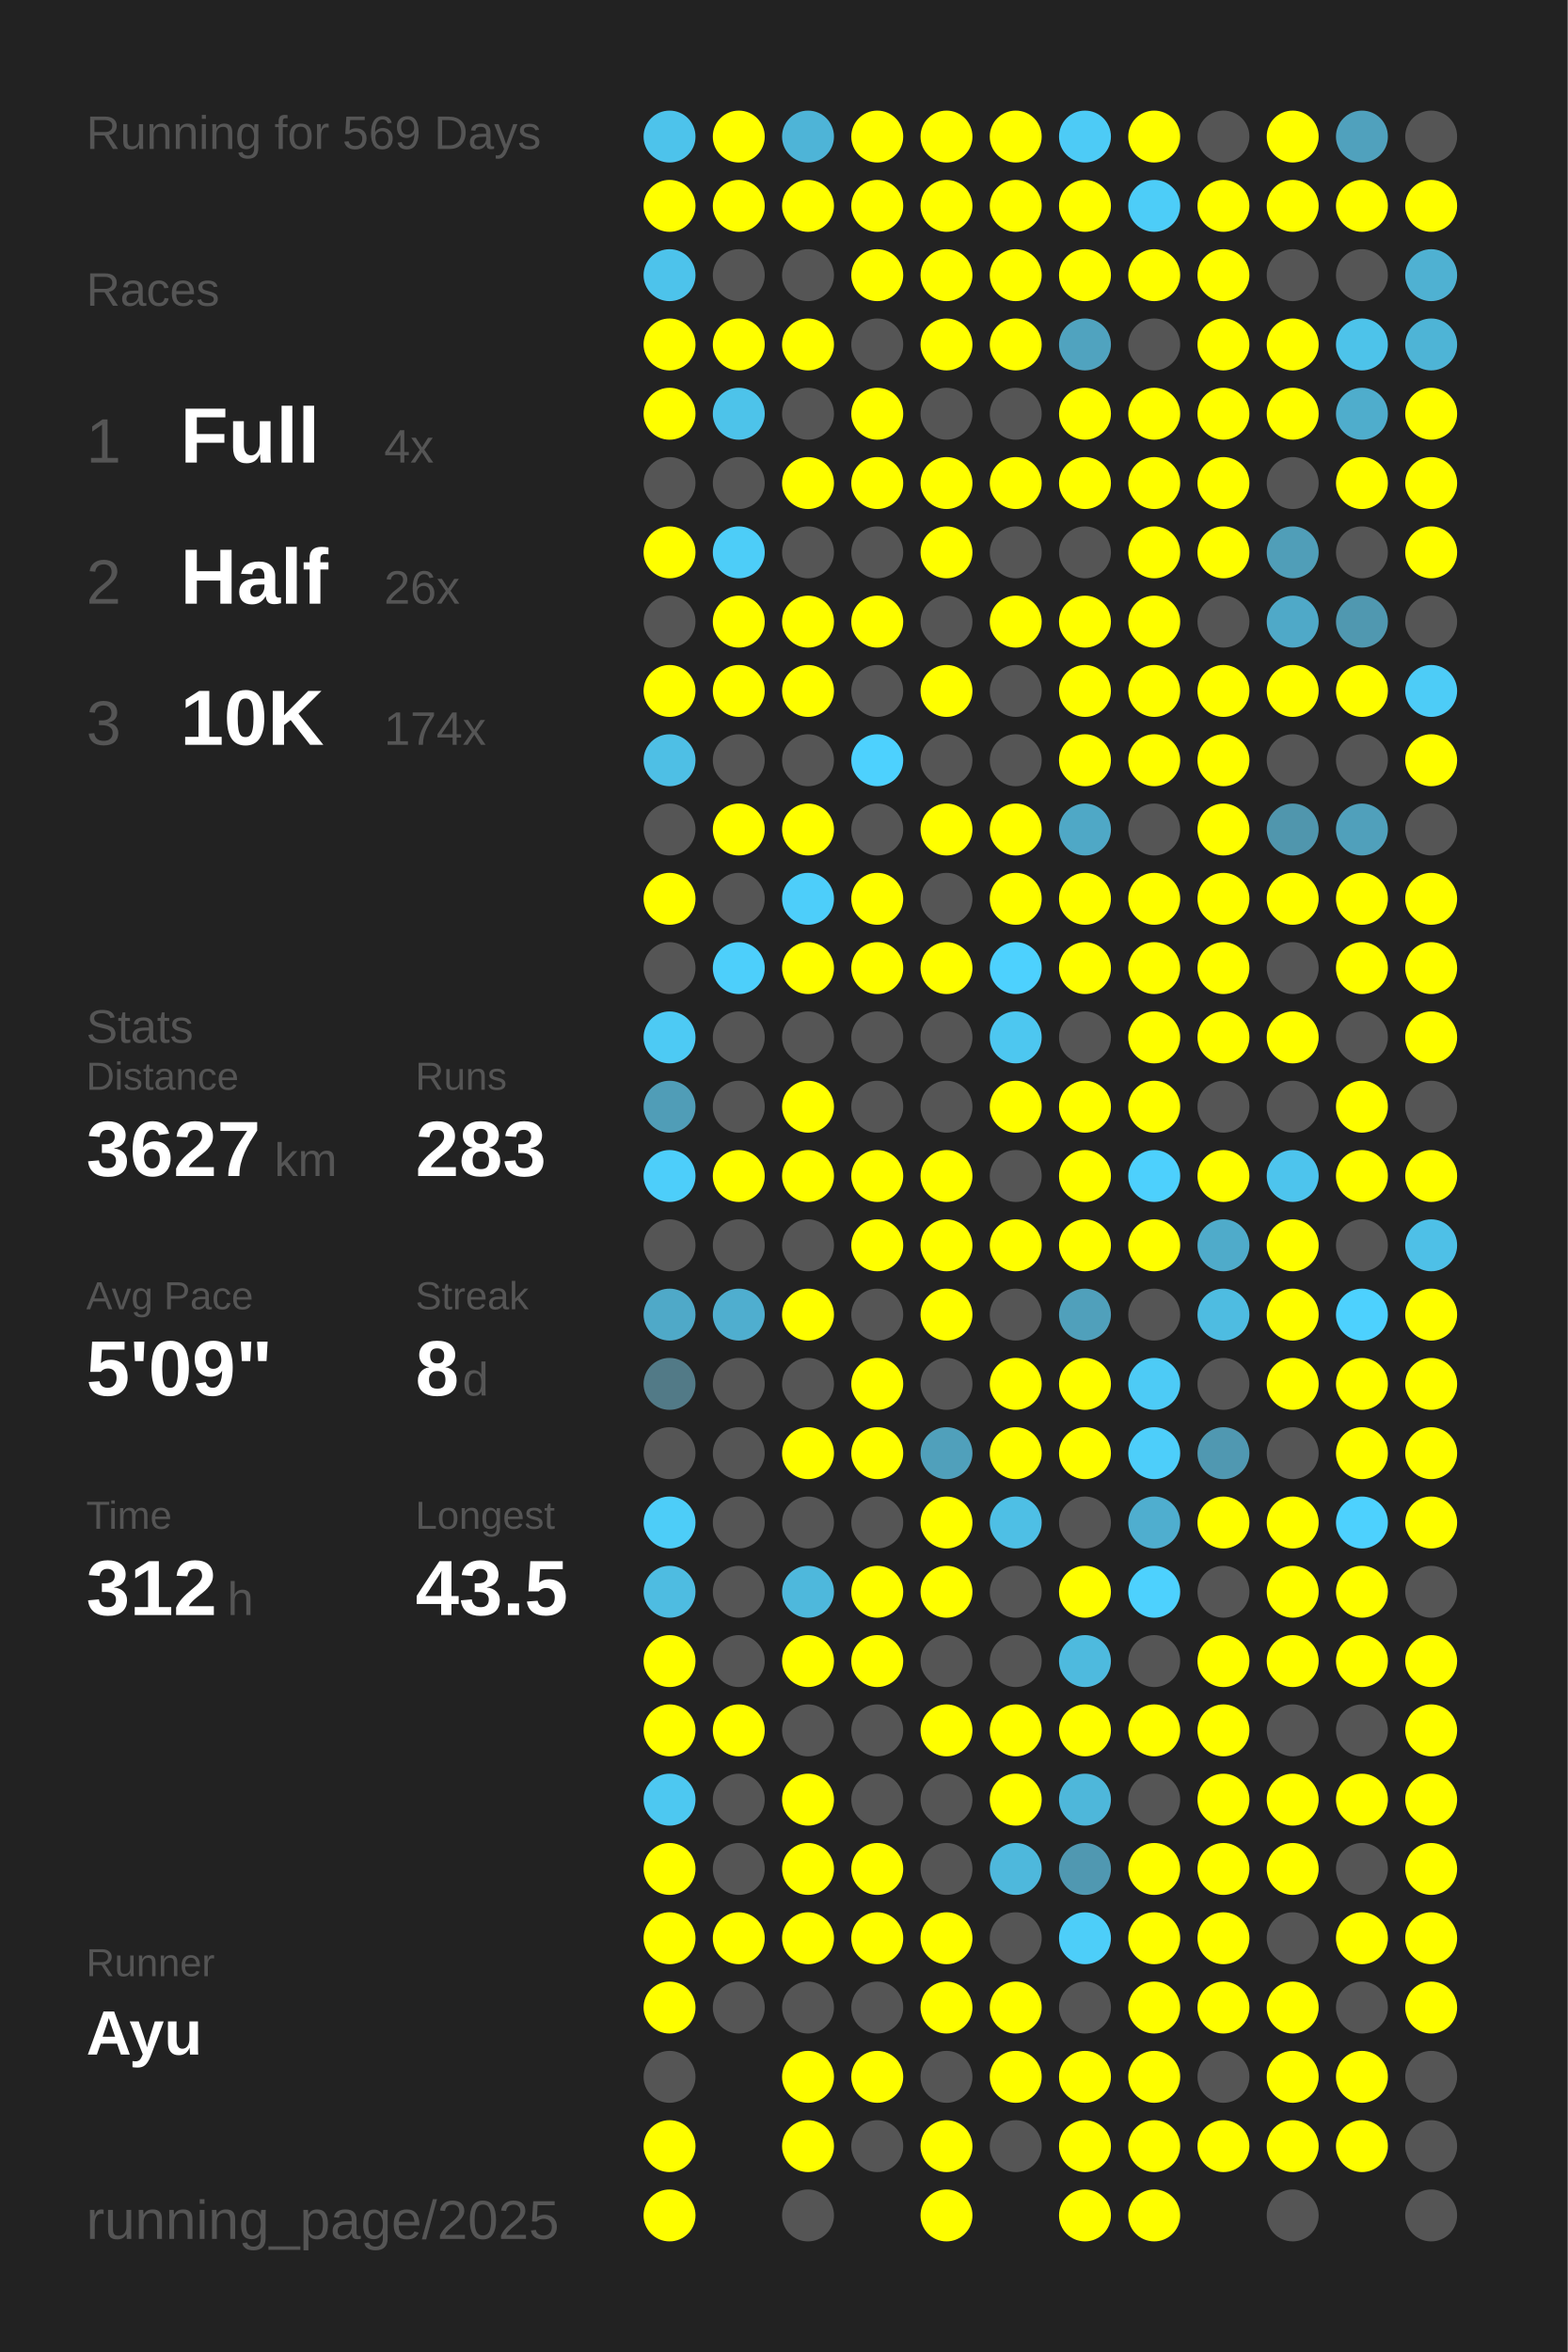
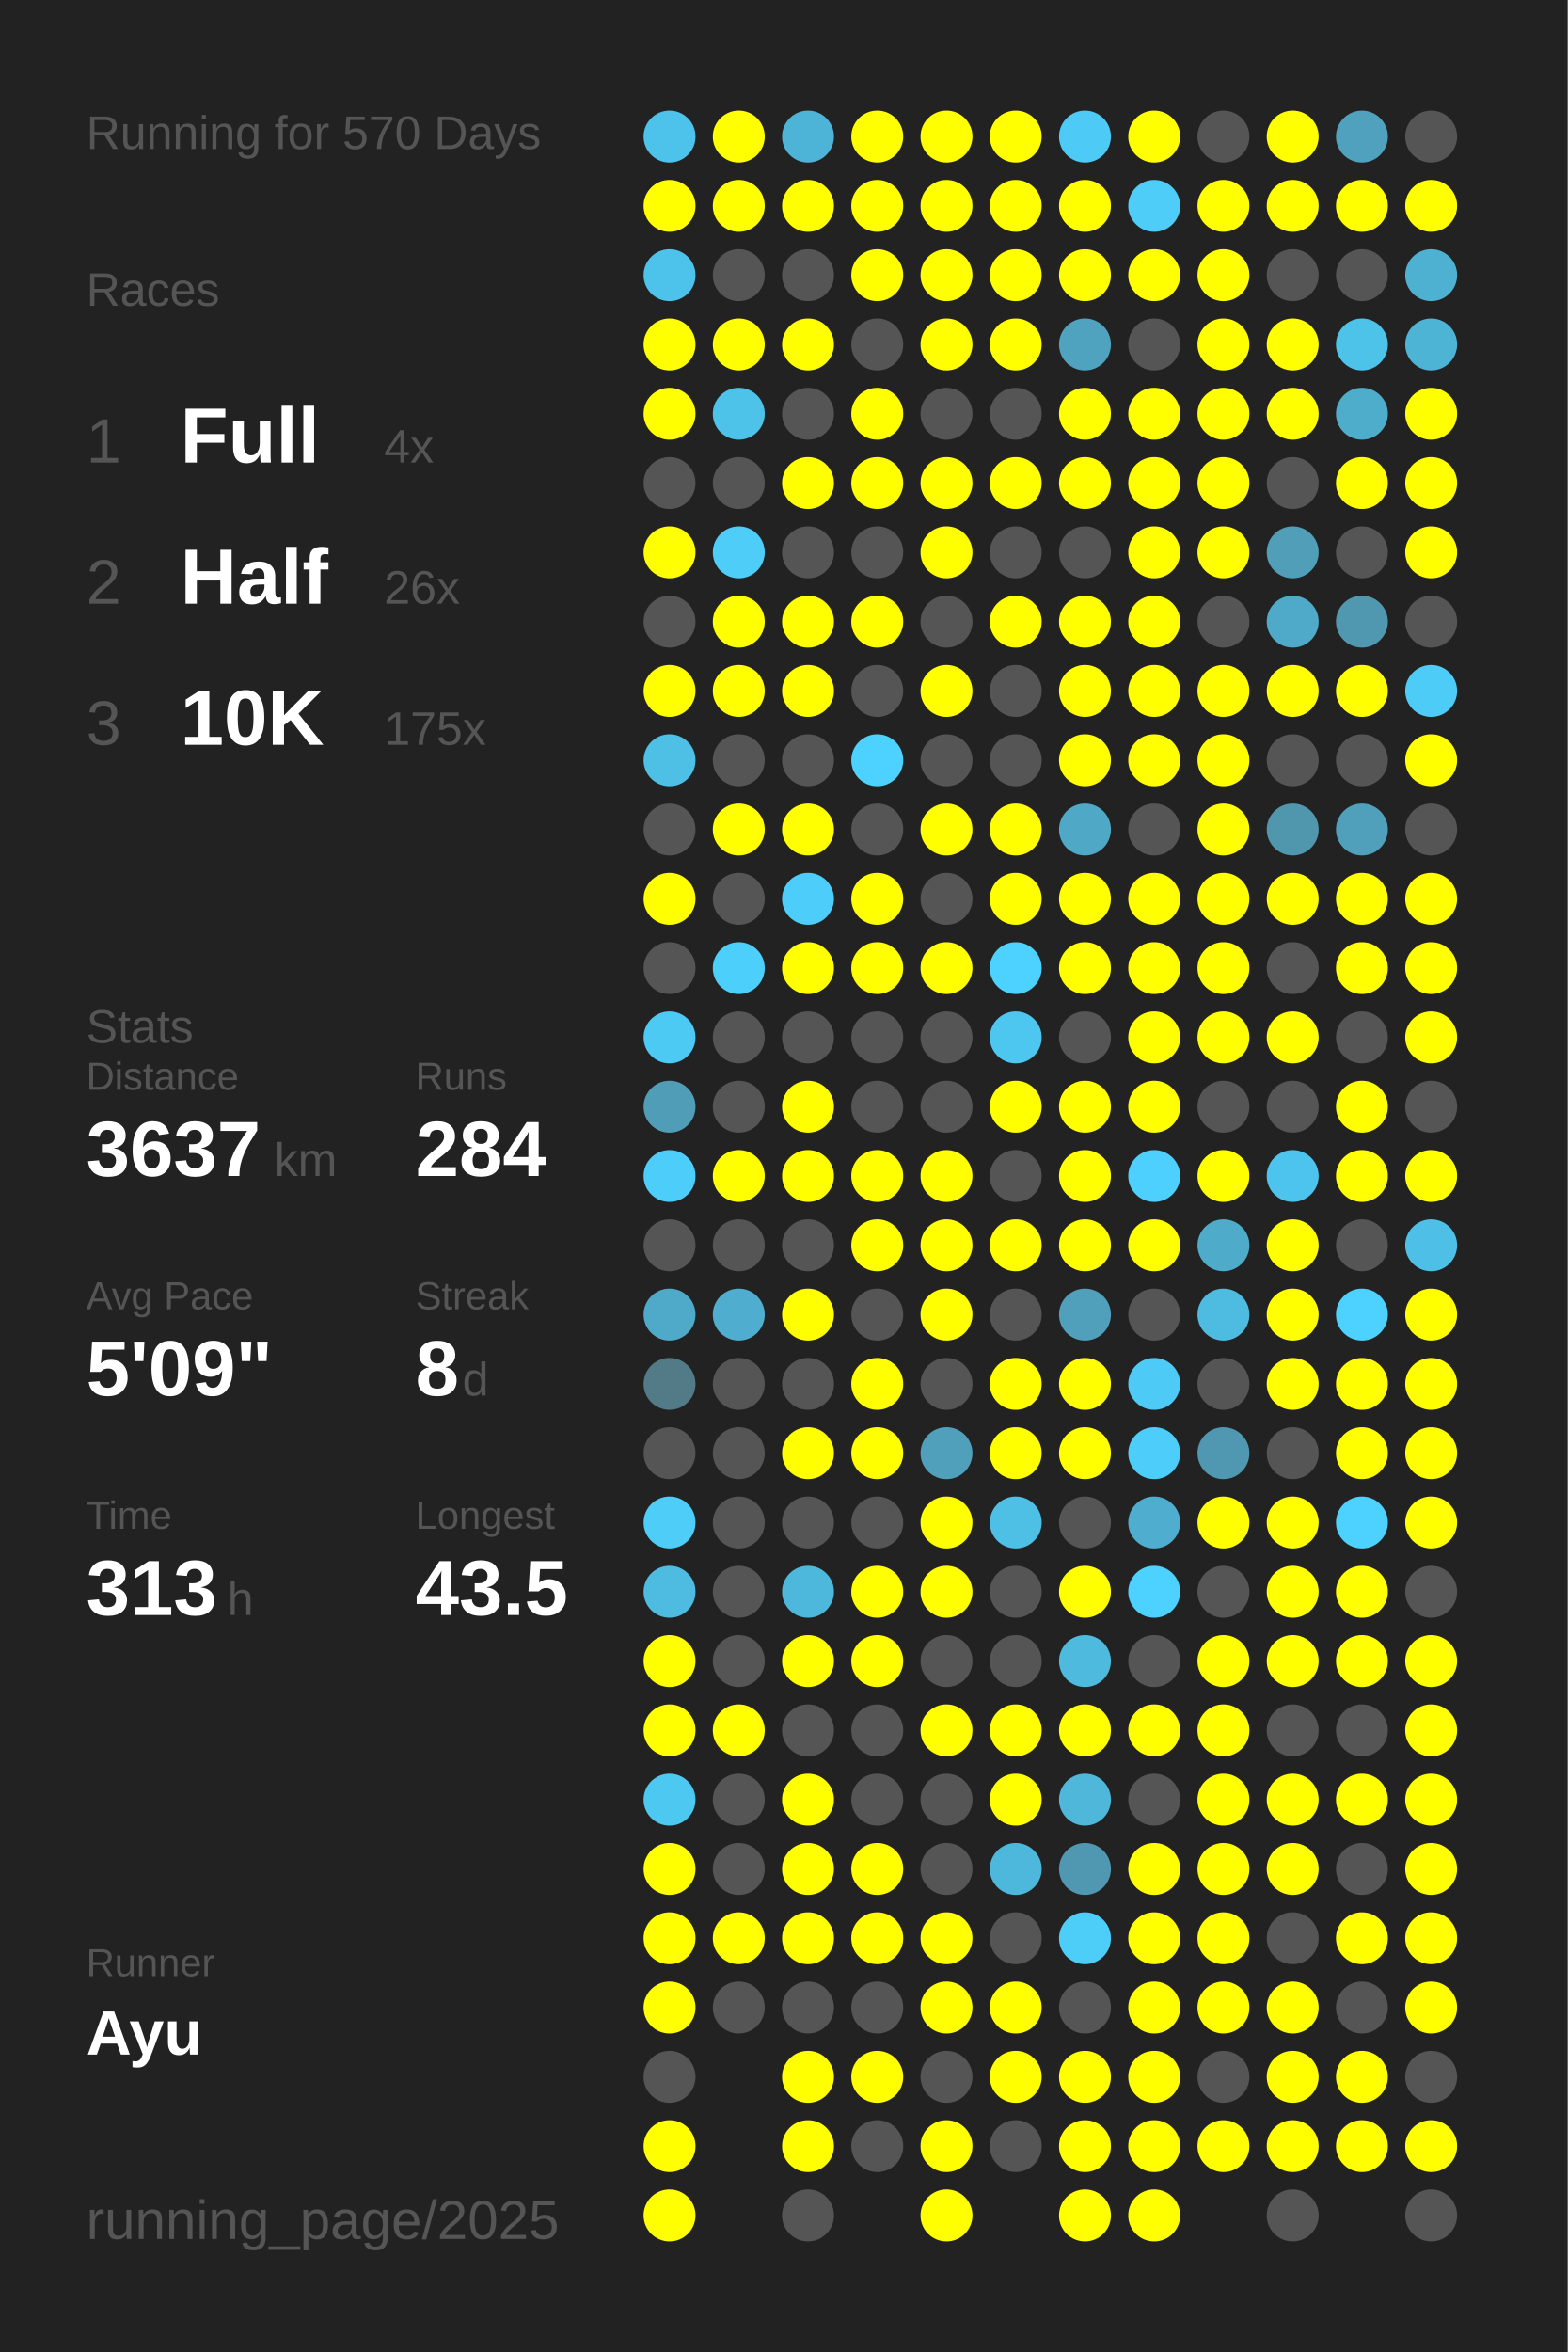
<svg xmlns="http://www.w3.org/2000/svg" baseProfile="full" height="300mm" version="1.1" viewBox="0,0,200,300" width="200mm">
  <defs />
  <rect fill="#222222" height="300" width="200" x="0" y="0" />
-   <text fill="#555555" style="font-size:6px; font-family:Arial;" x="11" y="19">Running for 569 Days</text>
+   <text fill="#555555" style="font-size:6px; font-family:Arial;" x="11" y="19">Running for 570 Days</text>
  <text fill="#555555" style="font-size:6px; font-family:Arial;" x="11" y="39">Races</text>
  <text fill="#555555" style="font-size:8px; font-family:Arial;" x="11" y="59">1</text>
  <text fill="#FFFFFF" style="font-size:10px; font-family:Arial; font-weight:bold;" x="23" y="59">Full</text>
  <text fill="#555555" style="font-size:6px; font-family:Arial;" x="49" y="59">4x</text>
  <text fill="#555555" style="font-size:8px; font-family:Arial;" x="11" y="77">2</text>
  <text fill="#FFFFFF" style="font-size:10px; font-family:Arial; font-weight:bold;" x="23" y="77">Half</text>
  <text fill="#555555" style="font-size:6px; font-family:Arial;" x="49" y="77">26x</text>
  <text fill="#555555" style="font-size:8px; font-family:Arial;" x="11" y="95">3</text>
  <text fill="#FFFFFF" style="font-size:10px; font-family:Arial; font-weight:bold;" x="23" y="95">10K</text>
-   <text fill="#555555" style="font-size:6px; font-family:Arial;" x="49" y="95">174x</text>
+   <text fill="#555555" style="font-size:6px; font-family:Arial;" x="49" y="95">175x</text>
  <text fill="#555555" style="font-size:6px; font-family:Arial;" x="11" y="133">Stats</text>
  <text fill="#555555" style="font-size:5px; font-family:Arial;" x="11" y="139">Distance</text>
-   <text fill="#FFFFFF" style="font-size:10px; font-family:Arial; font-weight:bold;" x="11" y="150">3627</text>
+   <text fill="#FFFFFF" style="font-size:10px; font-family:Arial; font-weight:bold;" x="11" y="150">3637</text>
  <text fill="#555555" style="font-size:6px; font-family:Arial;" x="35" y="150">km</text>
  <text fill="#555555" style="font-size:5px; font-family:Arial;" x="53" y="139">Runs</text>
-   <text fill="#FFFFFF" style="font-size:10px; font-family:Arial; font-weight:bold;" x="53" y="150">283</text>
+   <text fill="#FFFFFF" style="font-size:10px; font-family:Arial; font-weight:bold;" x="53" y="150">284</text>
  <text fill="#555555" style="font-size:5px; font-family:Arial;" x="11" y="167">Avg Pace</text>
  <text fill="#FFFFFF" style="font-size:10px; font-family:Arial; font-weight:bold;" x="11" y="178">5'09"</text>
  <text fill="#555555" style="font-size:5px; font-family:Arial;" x="53" y="167">Streak</text>
  <text fill="#FFFFFF" style="font-size:10px; font-family:Arial; font-weight:bold;" x="53" y="178">8</text>
  <text fill="#555555" style="font-size:6px; font-family:Arial;" x="59" y="178">d</text>
  <text fill="#555555" style="font-size:5px; font-family:Arial;" x="11" y="195">Time</text>
-   <text fill="#FFFFFF" style="font-size:10px; font-family:Arial; font-weight:bold;" x="11" y="206">312</text>
+   <text fill="#FFFFFF" style="font-size:10px; font-family:Arial; font-weight:bold;" x="11" y="206">313</text>
  <text fill="#555555" style="font-size:6px; font-family:Arial;" x="29" y="206">h</text>
  <text fill="#555555" style="font-size:5px; font-family:Arial;" x="53" y="195">Longest</text>
  <text fill="#FFFFFF" style="font-size:10px; font-family:Arial; font-weight:bold;" x="53" y="206">43.5</text>
  <text fill="#555555" style="font-size:5px; font-family:Arial;" x="11" y="252.065">Runner</text>
  <text fill="#FFFFFF" style="font-size:8px; font-family:Arial; font-weight:bold;" x="11" y="262.065">Ayu</text>
  <text fill="#555555" style="font-size:7px; font-family:Arial;" x="11" y="285.581">running_page/2025</text>
  <circle cx="85.417" cy="17.419" fill="#4dc3eb" r="3.312" />
  <circle cx="85.417" cy="26.258" fill="#FFFF00" r="3.312" />
  <circle cx="85.417" cy="35.097" fill="#4dc3eb" r="3.312" />
  <circle cx="85.417" cy="43.935" fill="#FFFF00" r="3.312" />
  <circle cx="85.417" cy="52.774" fill="#FFFF00" r="3.312" />
  <circle cx="85.417" cy="61.613" fill="#555555" r="3.312" />
  <circle cx="85.417" cy="70.452" fill="#FFFF00" r="3.312" />
  <circle cx="85.417" cy="79.29" fill="#555555" r="3.312" />
  <circle cx="85.417" cy="88.129" fill="#FFFF00" r="3.312" />
  <circle cx="85.417" cy="96.968" fill="#4ebfe5" r="3.312" />
  <circle cx="85.417" cy="105.806" fill="#555555" r="3.312" />
  <circle cx="85.417" cy="114.645" fill="#FFFF00" r="3.312" />
  <circle cx="85.417" cy="123.484" fill="#555555" r="3.312" />
  <circle cx="85.417" cy="132.323" fill="#4dcaf4" r="3.312" />
  <circle cx="85.417" cy="141.161" fill="#509db7" r="3.312" />
  <circle cx="85.417" cy="150" fill="#4dcefa" r="3.312" />
  <circle cx="85.417" cy="158.839" fill="#555555" r="3.312" />
  <circle cx="85.417" cy="167.677" fill="#4fa9c8" r="3.312" />
  <circle cx="85.417" cy="176.516" fill="#527a87" r="3.312" />
  <circle cx="85.417" cy="185.355" fill="#555555" r="3.312" />
  <circle cx="85.417" cy="194.194" fill="#4dcdf8" r="3.312" />
  <circle cx="85.417" cy="203.032" fill="#4ebce1" r="3.312" />
  <circle cx="85.417" cy="211.871" fill="#FFFF00" r="3.312" />
  <circle cx="85.417" cy="220.71" fill="#FFFF00" r="3.312" />
  <circle cx="85.417" cy="229.548" fill="#4dc8f1" r="3.312" />
  <circle cx="85.417" cy="238.387" fill="#FFFF00" r="3.312" />
  <circle cx="85.417" cy="247.226" fill="#FFFF00" r="3.312" />
  <circle cx="85.417" cy="256.065" fill="#FFFF00" r="3.312" />
  <circle cx="85.417" cy="264.903" fill="#555555" r="3.312" />
  <circle cx="85.417" cy="273.742" fill="#FFFF00" r="3.312" />
  <circle cx="85.417" cy="282.581" fill="#FFFF00" r="3.312" />
  <circle cx="94.25" cy="17.419" fill="#FFFF00" r="3.312" />
  <circle cx="94.25" cy="26.258" fill="#FFFF00" r="3.312" />
  <circle cx="94.25" cy="35.097" fill="#555555" r="3.312" />
  <circle cx="94.25" cy="43.935" fill="#FFFF00" r="3.312" />
  <circle cx="94.25" cy="52.774" fill="#4dc3ea" r="3.312" />
  <circle cx="94.25" cy="61.613" fill="#555555" r="3.312" />
  <circle cx="94.25" cy="70.452" fill="#4dcdf8" r="3.312" />
  <circle cx="94.25" cy="79.29" fill="#FFFF00" r="3.312" />
  <circle cx="94.25" cy="88.129" fill="#FFFF00" r="3.312" />
  <circle cx="94.25" cy="96.968" fill="#555555" r="3.312" />
  <circle cx="94.25" cy="105.806" fill="#FFFF00" r="3.312" />
  <circle cx="94.25" cy="114.645" fill="#555555" r="3.312" />
  <circle cx="94.25" cy="123.484" fill="#4dcffb" r="3.312" />
  <circle cx="94.25" cy="132.323" fill="#555555" r="3.312" />
  <circle cx="94.25" cy="141.161" fill="#555555" r="3.312" />
  <circle cx="94.25" cy="150" fill="#FFFF00" r="3.312" />
  <circle cx="94.25" cy="158.839" fill="#555555" r="3.312" />
  <circle cx="94.25" cy="167.677" fill="#4faecf" r="3.312" />
  <circle cx="94.25" cy="176.516" fill="#555555" r="3.312" />
  <circle cx="94.25" cy="185.355" fill="#555555" r="3.312" />
  <circle cx="94.25" cy="194.194" fill="#555555" r="3.312" />
  <circle cx="94.25" cy="203.032" fill="#555555" r="3.312" />
  <circle cx="94.25" cy="211.871" fill="#555555" r="3.312" />
  <circle cx="94.25" cy="220.71" fill="#FFFF00" r="3.312" />
  <circle cx="94.25" cy="229.548" fill="#555555" r="3.312" />
  <circle cx="94.25" cy="238.387" fill="#555555" r="3.312" />
  <circle cx="94.25" cy="247.226" fill="#FFFF00" r="3.312" />
  <circle cx="94.25" cy="256.065" fill="#555555" r="3.312" />
  <circle cx="103.083" cy="17.419" fill="#4eb4d7" r="3.312" />
  <circle cx="103.083" cy="26.258" fill="#FFFF00" r="3.312" />
  <circle cx="103.083" cy="35.097" fill="#555555" r="3.312" />
  <circle cx="103.083" cy="43.935" fill="#FFFF00" r="3.312" />
  <circle cx="103.083" cy="52.774" fill="#555555" r="3.312" />
  <circle cx="103.083" cy="61.613" fill="#FFFF00" r="3.312" />
  <circle cx="103.083" cy="70.452" fill="#555555" r="3.312" />
  <circle cx="103.083" cy="79.29" fill="#FFFF00" r="3.312" />
  <circle cx="103.083" cy="88.129" fill="#FFFF00" r="3.312" />
  <circle cx="103.083" cy="96.968" fill="#555555" r="3.312" />
  <circle cx="103.083" cy="105.806" fill="#FFFF00" r="3.312" />
  <circle cx="103.083" cy="114.645" fill="#4dcefa" r="3.312" />
  <circle cx="103.083" cy="123.484" fill="#FFFF00" r="3.312" />
  <circle cx="103.083" cy="132.323" fill="#555555" r="3.312" />
  <circle cx="103.083" cy="141.161" fill="#FFFF00" r="3.312" />
  <circle cx="103.083" cy="150" fill="#FFFF00" r="3.312" />
  <circle cx="103.083" cy="158.839" fill="#555555" r="3.312" />
  <circle cx="103.083" cy="167.677" fill="#FFFF00" r="3.312" />
  <circle cx="103.083" cy="176.516" fill="#555555" r="3.312" />
  <circle cx="103.083" cy="185.355" fill="#FFFF00" r="3.312" />
  <circle cx="103.083" cy="194.194" fill="#555555" r="3.312" />
  <circle cx="103.083" cy="203.032" fill="#4eb8dc" r="3.312" />
  <circle cx="103.083" cy="211.871" fill="#FFFF00" r="3.312" />
  <circle cx="103.083" cy="220.71" fill="#555555" r="3.312" />
  <circle cx="103.083" cy="229.548" fill="#FFFF00" r="3.312" />
  <circle cx="103.083" cy="238.387" fill="#FFFF00" r="3.312" />
  <circle cx="103.083" cy="247.226" fill="#FFFF00" r="3.312" />
  <circle cx="103.083" cy="256.065" fill="#555555" r="3.312" />
  <circle cx="103.083" cy="264.903" fill="#FFFF00" r="3.312" />
  <circle cx="103.083" cy="273.742" fill="#FFFF00" r="3.312" />
  <circle cx="103.083" cy="282.581" fill="#555555" r="3.312" />
  <circle cx="111.917" cy="17.419" fill="#FFFF00" r="3.312" />
  <circle cx="111.917" cy="26.258" fill="#FFFF00" r="3.312" />
  <circle cx="111.917" cy="35.097" fill="#FFFF00" r="3.312" />
  <circle cx="111.917" cy="43.935" fill="#555555" r="3.312" />
  <circle cx="111.917" cy="52.774" fill="#FFFF00" r="3.312" />
  <circle cx="111.917" cy="61.613" fill="#FFFF00" r="3.312" />
  <circle cx="111.917" cy="70.452" fill="#555555" r="3.312" />
  <circle cx="111.917" cy="79.29" fill="#FFFF00" r="3.312" />
  <circle cx="111.917" cy="88.129" fill="#555555" r="3.312" />
  <circle cx="111.917" cy="96.968" fill="#4dd1fe" r="3.312" />
  <circle cx="111.917" cy="105.806" fill="#555555" r="3.312" />
  <circle cx="111.917" cy="114.645" fill="#FFFF00" r="3.312" />
  <circle cx="111.917" cy="123.484" fill="#FFFF00" r="3.312" />
  <circle cx="111.917" cy="132.323" fill="#555555" r="3.312" />
  <circle cx="111.917" cy="141.161" fill="#555555" r="3.312" />
  <circle cx="111.917" cy="150" fill="#FFFF00" r="3.312" />
  <circle cx="111.917" cy="158.839" fill="#FFFF00" r="3.312" />
  <circle cx="111.917" cy="167.677" fill="#555555" r="3.312" />
  <circle cx="111.917" cy="176.516" fill="#FFFF00" r="3.312" />
  <circle cx="111.917" cy="185.355" fill="#FFFF00" r="3.312" />
  <circle cx="111.917" cy="194.194" fill="#555555" r="3.312" />
  <circle cx="111.917" cy="203.032" fill="#FFFF00" r="3.312" />
  <circle cx="111.917" cy="211.871" fill="#FFFF00" r="3.312" />
  <circle cx="111.917" cy="220.71" fill="#555555" r="3.312" />
  <circle cx="111.917" cy="229.548" fill="#555555" r="3.312" />
  <circle cx="111.917" cy="238.387" fill="#FFFF00" r="3.312" />
  <circle cx="111.917" cy="247.226" fill="#FFFF00" r="3.312" />
  <circle cx="111.917" cy="256.065" fill="#555555" r="3.312" />
  <circle cx="111.917" cy="264.903" fill="#FFFF00" r="3.312" />
  <circle cx="111.917" cy="273.742" fill="#555555" r="3.312" />
  <circle cx="120.75" cy="17.419" fill="#FFFF00" r="3.312" />
  <circle cx="120.75" cy="26.258" fill="#FFFF00" r="3.312" />
  <circle cx="120.75" cy="35.097" fill="#FFFF00" r="3.312" />
  <circle cx="120.75" cy="43.935" fill="#FFFF00" r="3.312" />
  <circle cx="120.75" cy="52.774" fill="#555555" r="3.312" />
  <circle cx="120.75" cy="61.613" fill="#FFFF00" r="3.312" />
  <circle cx="120.75" cy="70.452" fill="#FFFF00" r="3.312" />
  <circle cx="120.75" cy="79.29" fill="#555555" r="3.312" />
  <circle cx="120.75" cy="88.129" fill="#FFFF00" r="3.312" />
  <circle cx="120.75" cy="96.968" fill="#555555" r="3.312" />
  <circle cx="120.75" cy="105.806" fill="#FFFF00" r="3.312" />
  <circle cx="120.75" cy="114.645" fill="#555555" r="3.312" />
  <circle cx="120.75" cy="123.484" fill="#FFFF00" r="3.312" />
  <circle cx="120.75" cy="132.323" fill="#555555" r="3.312" />
  <circle cx="120.75" cy="141.161" fill="#555555" r="3.312" />
  <circle cx="120.75" cy="150" fill="#FFFF00" r="3.312" />
  <circle cx="120.75" cy="158.839" fill="#FFFF00" r="3.312" />
  <circle cx="120.75" cy="167.677" fill="#FFFF00" r="3.312" />
  <circle cx="120.75" cy="176.516" fill="#555555" r="3.312" />
  <circle cx="120.75" cy="185.355" fill="#50a0bb" r="3.312" />
  <circle cx="120.75" cy="194.194" fill="#FFFF00" r="3.312" />
  <circle cx="120.75" cy="203.032" fill="#FFFF00" r="3.312" />
  <circle cx="120.75" cy="211.871" fill="#555555" r="3.312" />
  <circle cx="120.75" cy="220.71" fill="#FFFF00" r="3.312" />
  <circle cx="120.75" cy="229.548" fill="#555555" r="3.312" />
  <circle cx="120.75" cy="238.387" fill="#555555" r="3.312" />
  <circle cx="120.75" cy="247.226" fill="#FFFF00" r="3.312" />
  <circle cx="120.75" cy="256.065" fill="#FFFF00" r="3.312" />
  <circle cx="120.75" cy="264.903" fill="#555555" r="3.312" />
  <circle cx="120.75" cy="273.742" fill="#FFFF00" r="3.312" />
  <circle cx="120.75" cy="282.581" fill="#FFFF00" r="3.312" />
  <circle cx="129.583" cy="17.419" fill="#FFFF00" r="3.312" />
  <circle cx="129.583" cy="26.258" fill="#FFFF00" r="3.312" />
  <circle cx="129.583" cy="35.097" fill="#FFFF00" r="3.312" />
  <circle cx="129.583" cy="43.935" fill="#FFFF00" r="3.312" />
  <circle cx="129.583" cy="52.774" fill="#555555" r="3.312" />
  <circle cx="129.583" cy="61.613" fill="#FFFF00" r="3.312" />
  <circle cx="129.583" cy="70.452" fill="#555555" r="3.312" />
  <circle cx="129.583" cy="79.29" fill="#FFFF00" r="3.312" />
  <circle cx="129.583" cy="88.129" fill="#555555" r="3.312" />
  <circle cx="129.583" cy="96.968" fill="#555555" r="3.312" />
  <circle cx="129.583" cy="105.806" fill="#FFFF00" r="3.312" />
  <circle cx="129.583" cy="114.645" fill="#FFFF00" r="3.312" />
  <circle cx="129.583" cy="123.484" fill="#4dd1fe" r="3.312" />
  <circle cx="129.583" cy="132.323" fill="#4dc7f0" r="3.312" />
  <circle cx="129.583" cy="141.161" fill="#FFFF00" r="3.312" />
  <circle cx="129.583" cy="150" fill="#555555" r="3.312" />
  <circle cx="129.583" cy="158.839" fill="#FFFF00" r="3.312" />
  <circle cx="129.583" cy="167.677" fill="#555555" r="3.312" />
  <circle cx="129.583" cy="176.516" fill="#FFFF00" r="3.312" />
  <circle cx="129.583" cy="185.355" fill="#FFFF00" r="3.312" />
  <circle cx="129.583" cy="194.194" fill="#4ebfe5" r="3.312" />
  <circle cx="129.583" cy="203.032" fill="#555555" r="3.312" />
  <circle cx="129.583" cy="211.871" fill="#555555" r="3.312" />
  <circle cx="129.583" cy="220.71" fill="#FFFF00" r="3.312" />
  <circle cx="129.583" cy="229.548" fill="#FFFF00" r="3.312" />
  <circle cx="129.583" cy="238.387" fill="#4eb8dc" r="3.312" />
  <circle cx="129.583" cy="247.226" fill="#555555" r="3.312" />
  <circle cx="129.583" cy="256.065" fill="#FFFF00" r="3.312" />
  <circle cx="129.583" cy="264.903" fill="#FFFF00" r="3.312" />
  <circle cx="129.583" cy="273.742" fill="#555555" r="3.312" />
  <circle cx="138.417" cy="17.419" fill="#4dcbf6" r="3.312" />
  <circle cx="138.417" cy="26.258" fill="#FFFF00" r="3.312" />
  <circle cx="138.417" cy="35.097" fill="#FFFF00" r="3.312" />
  <circle cx="138.417" cy="43.935" fill="#50a3bf" r="3.312" />
  <circle cx="138.417" cy="52.774" fill="#FFFF00" r="3.312" />
  <circle cx="138.417" cy="61.613" fill="#FFFF00" r="3.312" />
  <circle cx="138.417" cy="70.452" fill="#555555" r="3.312" />
  <circle cx="138.417" cy="79.29" fill="#FFFF00" r="3.312" />
  <circle cx="138.417" cy="88.129" fill="#FFFF00" r="3.312" />
  <circle cx="138.417" cy="96.968" fill="#FFFF00" r="3.312" />
  <circle cx="138.417" cy="105.806" fill="#4fa8c6" r="3.312" />
  <circle cx="138.417" cy="114.645" fill="#FFFF00" r="3.312" />
  <circle cx="138.417" cy="123.484" fill="#FFFF00" r="3.312" />
  <circle cx="138.417" cy="132.323" fill="#555555" r="3.312" />
  <circle cx="138.417" cy="141.161" fill="#FFFF00" r="3.312" />
  <circle cx="138.417" cy="150" fill="#FFFF00" r="3.312" />
  <circle cx="138.417" cy="158.839" fill="#FFFF00" r="3.312" />
  <circle cx="138.417" cy="167.677" fill="#50a0bb" r="3.312" />
  <circle cx="138.417" cy="176.516" fill="#FFFF00" r="3.312" />
  <circle cx="138.417" cy="185.355" fill="#FFFF00" r="3.312" />
  <circle cx="138.417" cy="194.194" fill="#555555" r="3.312" />
  <circle cx="138.417" cy="203.032" fill="#FFFF00" r="3.312" />
  <circle cx="138.417" cy="211.871" fill="#4ebade" r="3.312" />
  <circle cx="138.417" cy="220.71" fill="#FFFF00" r="3.312" />
  <circle cx="138.417" cy="229.548" fill="#4eb7da" r="3.312" />
  <circle cx="138.417" cy="238.387" fill="#5098b1" r="3.312" />
  <circle cx="138.417" cy="247.226" fill="#4dcef9" r="3.312" />
  <circle cx="138.417" cy="256.065" fill="#555555" r="3.312" />
  <circle cx="138.417" cy="264.903" fill="#FFFF00" r="3.312" />
  <circle cx="138.417" cy="273.742" fill="#FFFF00" r="3.312" />
  <circle cx="138.417" cy="282.581" fill="#FFFF00" r="3.312" />
  <circle cx="147.25" cy="17.419" fill="#FFFF00" r="3.312" />
  <circle cx="147.25" cy="26.258" fill="#4dcdf8" r="3.312" />
  <circle cx="147.25" cy="35.097" fill="#FFFF00" r="3.312" />
  <circle cx="147.25" cy="43.935" fill="#555555" r="3.312" />
  <circle cx="147.25" cy="52.774" fill="#FFFF00" r="3.312" />
  <circle cx="147.25" cy="61.613" fill="#FFFF00" r="3.312" />
  <circle cx="147.25" cy="70.452" fill="#FFFF00" r="3.312" />
  <circle cx="147.25" cy="79.29" fill="#FFFF00" r="3.312" />
  <circle cx="147.25" cy="88.129" fill="#FFFF00" r="3.312" />
  <circle cx="147.25" cy="96.968" fill="#FFFF00" r="3.312" />
  <circle cx="147.25" cy="105.806" fill="#555555" r="3.312" />
  <circle cx="147.25" cy="114.645" fill="#FFFF00" r="3.312" />
  <circle cx="147.25" cy="123.484" fill="#FFFF00" r="3.312" />
  <circle cx="147.25" cy="132.323" fill="#FFFF00" r="3.312" />
  <circle cx="147.25" cy="141.161" fill="#FFFF00" r="3.312" />
  <circle cx="147.25" cy="150" fill="#4dd0fd" r="3.312" />
  <circle cx="147.25" cy="158.839" fill="#FFFF00" r="3.312" />
  <circle cx="147.25" cy="167.677" fill="#555555" r="3.312" />
  <circle cx="147.25" cy="176.516" fill="#4dcbf6" r="3.312" />
  <circle cx="147.25" cy="185.355" fill="#4dcefa" r="3.312" />
  <circle cx="147.25" cy="194.194" fill="#4faecf" r="3.312" />
  <circle cx="147.25" cy="203.032" fill="#4dd1fe" r="3.312" />
  <circle cx="147.25" cy="211.871" fill="#555555" r="3.312" />
  <circle cx="147.25" cy="220.71" fill="#FFFF00" r="3.312" />
  <circle cx="147.25" cy="229.548" fill="#555555" r="3.312" />
  <circle cx="147.25" cy="238.387" fill="#FFFF00" r="3.312" />
  <circle cx="147.25" cy="247.226" fill="#FFFF00" r="3.312" />
  <circle cx="147.25" cy="256.065" fill="#FFFF00" r="3.312" />
  <circle cx="147.25" cy="264.903" fill="#FFFF00" r="3.312" />
  <circle cx="147.25" cy="273.742" fill="#FFFF00" r="3.312" />
  <circle cx="147.25" cy="282.581" fill="#FFFF00" r="3.312" />
  <circle cx="156.083" cy="17.419" fill="#555555" r="3.312" />
  <circle cx="156.083" cy="26.258" fill="#FFFF00" r="3.312" />
  <circle cx="156.083" cy="35.097" fill="#FFFF00" r="3.312" />
  <circle cx="156.083" cy="43.935" fill="#FFFF00" r="3.312" />
  <circle cx="156.083" cy="52.774" fill="#FFFF00" r="3.312" />
  <circle cx="156.083" cy="61.613" fill="#FFFF00" r="3.312" />
  <circle cx="156.083" cy="70.452" fill="#FFFF00" r="3.312" />
  <circle cx="156.083" cy="79.29" fill="#555555" r="3.312" />
  <circle cx="156.083" cy="88.129" fill="#FFFF00" r="3.312" />
  <circle cx="156.083" cy="96.968" fill="#FFFF00" r="3.312" />
  <circle cx="156.083" cy="105.806" fill="#FFFF00" r="3.312" />
  <circle cx="156.083" cy="114.645" fill="#FFFF00" r="3.312" />
  <circle cx="156.083" cy="123.484" fill="#FFFF00" r="3.312" />
  <circle cx="156.083" cy="132.323" fill="#FFFF00" r="3.312" />
  <circle cx="156.083" cy="141.161" fill="#555555" r="3.312" />
  <circle cx="156.083" cy="150" fill="#FFFF00" r="3.312" />
  <circle cx="156.083" cy="158.839" fill="#4fabca" r="3.312" />
  <circle cx="156.083" cy="167.677" fill="#4ebce1" r="3.312" />
  <circle cx="156.083" cy="176.516" fill="#555555" r="3.312" />
  <circle cx="156.083" cy="185.355" fill="#5098b1" r="3.312" />
  <circle cx="156.083" cy="194.194" fill="#FFFF00" r="3.312" />
  <circle cx="156.083" cy="203.032" fill="#555555" r="3.312" />
  <circle cx="156.083" cy="211.871" fill="#FFFF00" r="3.312" />
  <circle cx="156.083" cy="220.71" fill="#FFFF00" r="3.312" />
  <circle cx="156.083" cy="229.548" fill="#FFFF00" r="3.312" />
  <circle cx="156.083" cy="238.387" fill="#FFFF00" r="3.312" />
  <circle cx="156.083" cy="247.226" fill="#FFFF00" r="3.312" />
  <circle cx="156.083" cy="256.065" fill="#FFFF00" r="3.312" />
  <circle cx="156.083" cy="264.903" fill="#555555" r="3.312" />
  <circle cx="156.083" cy="273.742" fill="#FFFF00" r="3.312" />
  <circle cx="164.917" cy="17.419" fill="#FFFF00" r="3.312" />
  <circle cx="164.917" cy="26.258" fill="#FFFF00" r="3.312" />
  <circle cx="164.917" cy="35.097" fill="#555555" r="3.312" />
  <circle cx="164.917" cy="43.935" fill="#FFFF00" r="3.312" />
  <circle cx="164.917" cy="52.774" fill="#FFFF00" r="3.312" />
  <circle cx="164.917" cy="61.613" fill="#555555" r="3.312" />
  <circle cx="164.917" cy="70.452" fill="#509eb8" r="3.312" />
  <circle cx="164.917" cy="79.29" fill="#4fa9c8" r="3.312" />
  <circle cx="164.917" cy="88.129" fill="#FFFF00" r="3.312" />
  <circle cx="164.917" cy="96.968" fill="#555555" r="3.312" />
  <circle cx="164.917" cy="105.806" fill="#5096ad" r="3.312" />
  <circle cx="164.917" cy="114.645" fill="#FFFF00" r="3.312" />
  <circle cx="164.917" cy="123.484" fill="#555555" r="3.312" />
  <circle cx="164.917" cy="132.323" fill="#FFFF00" r="3.312" />
  <circle cx="164.917" cy="141.161" fill="#555555" r="3.312" />
  <circle cx="164.917" cy="150" fill="#4dc4ed" r="3.312" />
  <circle cx="164.917" cy="158.839" fill="#FFFF00" r="3.312" />
  <circle cx="164.917" cy="167.677" fill="#FFFF00" r="3.312" />
  <circle cx="164.917" cy="176.516" fill="#FFFF00" r="3.312" />
  <circle cx="164.917" cy="185.355" fill="#555555" r="3.312" />
  <circle cx="164.917" cy="194.194" fill="#FFFF00" r="3.312" />
  <circle cx="164.917" cy="203.032" fill="#FFFF00" r="3.312" />
  <circle cx="164.917" cy="211.871" fill="#FFFF00" r="3.312" />
  <circle cx="164.917" cy="220.71" fill="#555555" r="3.312" />
  <circle cx="164.917" cy="229.548" fill="#FFFF00" r="3.312" />
  <circle cx="164.917" cy="238.387" fill="#FFFF00" r="3.312" />
  <circle cx="164.917" cy="247.226" fill="#555555" r="3.312" />
  <circle cx="164.917" cy="256.065" fill="#FFFF00" r="3.312" />
  <circle cx="164.917" cy="264.903" fill="#FFFF00" r="3.312" />
  <circle cx="164.917" cy="273.742" fill="#FFFF00" r="3.312" />
  <circle cx="164.917" cy="282.581" fill="#555555" r="3.312" />
  <circle cx="173.75" cy="17.419" fill="#50a1bd" r="3.312" />
  <circle cx="173.75" cy="26.258" fill="#FFFF00" r="3.312" />
  <circle cx="173.75" cy="35.097" fill="#555555" r="3.312" />
  <circle cx="173.75" cy="43.935" fill="#4dc3ea" r="3.312" />
  <circle cx="173.75" cy="52.774" fill="#4fadcc" r="3.312" />
  <circle cx="173.75" cy="61.613" fill="#FFFF00" r="3.312" />
  <circle cx="173.75" cy="70.452" fill="#555555" r="3.312" />
  <circle cx="173.75" cy="79.29" fill="#5098b0" r="3.312" />
  <circle cx="173.75" cy="88.129" fill="#FFFF00" r="3.312" />
  <circle cx="173.75" cy="96.968" fill="#555555" r="3.312" />
  <circle cx="173.75" cy="105.806" fill="#50a0bb" r="3.312" />
  <circle cx="173.75" cy="114.645" fill="#FFFF00" r="3.312" />
  <circle cx="173.75" cy="123.484" fill="#FFFF00" r="3.312" />
  <circle cx="173.75" cy="132.323" fill="#555555" r="3.312" />
  <circle cx="173.75" cy="141.161" fill="#FFFF00" r="3.312" />
  <circle cx="173.75" cy="150" fill="#FFFF00" r="3.312" />
  <circle cx="173.75" cy="158.839" fill="#555555" r="3.312" />
  <circle cx="173.75" cy="167.677" fill="#4dd1fe" r="3.312" />
  <circle cx="173.75" cy="176.516" fill="#FFFF00" r="3.312" />
  <circle cx="173.75" cy="185.355" fill="#FFFF00" r="3.312" />
  <circle cx="173.75" cy="194.194" fill="#4dd1fe" r="3.312" />
  <circle cx="173.75" cy="203.032" fill="#FFFF00" r="3.312" />
  <circle cx="173.75" cy="211.871" fill="#FFFF00" r="3.312" />
  <circle cx="173.75" cy="220.71" fill="#555555" r="3.312" />
  <circle cx="173.75" cy="229.548" fill="#FFFF00" r="3.312" />
  <circle cx="173.75" cy="238.387" fill="#555555" r="3.312" />
  <circle cx="173.75" cy="247.226" fill="#FFFF00" r="3.312" />
  <circle cx="173.75" cy="256.065" fill="#555555" r="3.312" />
  <circle cx="173.75" cy="264.903" fill="#FFFF00" r="3.312" />
  <circle cx="173.75" cy="273.742" fill="#FFFF00" r="3.312" />
  <circle cx="182.583" cy="17.419" fill="#555555" r="3.312" />
  <circle cx="182.583" cy="26.258" fill="#FFFF00" r="3.312" />
  <circle cx="182.583" cy="35.097" fill="#4fb1d2" r="3.312" />
  <circle cx="182.583" cy="43.935" fill="#4eb4d6" r="3.312" />
  <circle cx="182.583" cy="52.774" fill="#FFFF00" r="3.312" />
  <circle cx="182.583" cy="61.613" fill="#FFFF00" r="3.312" />
  <circle cx="182.583" cy="70.452" fill="#FFFF00" r="3.312" />
  <circle cx="182.583" cy="79.29" fill="#555555" r="3.312" />
  <circle cx="182.583" cy="88.129" fill="#4dccf7" r="3.312" />
  <circle cx="182.583" cy="96.968" fill="#FFFF00" r="3.312" />
  <circle cx="182.583" cy="105.806" fill="#555555" r="3.312" />
  <circle cx="182.583" cy="114.645" fill="#FFFF00" r="3.312" />
  <circle cx="182.583" cy="123.484" fill="#FFFF00" r="3.312" />
  <circle cx="182.583" cy="132.323" fill="#FFFF00" r="3.312" />
  <circle cx="182.583" cy="141.161" fill="#555555" r="3.312" />
  <circle cx="182.583" cy="150" fill="#FFFF00" r="3.312" />
  <circle cx="182.583" cy="158.839" fill="#4ec0e7" r="3.312" />
  <circle cx="182.583" cy="167.677" fill="#FFFF00" r="3.312" />
  <circle cx="182.583" cy="176.516" fill="#FFFF00" r="3.312" />
  <circle cx="182.583" cy="185.355" fill="#FFFF00" r="3.312" />
  <circle cx="182.583" cy="194.194" fill="#FFFF00" r="3.312" />
  <circle cx="182.583" cy="203.032" fill="#555555" r="3.312" />
  <circle cx="182.583" cy="211.871" fill="#FFFF00" r="3.312" />
  <circle cx="182.583" cy="220.71" fill="#FFFF00" r="3.312" />
  <circle cx="182.583" cy="229.548" fill="#FFFF00" r="3.312" />
  <circle cx="182.583" cy="238.387" fill="#FFFF00" r="3.312" />
  <circle cx="182.583" cy="247.226" fill="#FFFF00" r="3.312" />
  <circle cx="182.583" cy="256.065" fill="#FFFF00" r="3.312" />
  <circle cx="182.583" cy="264.903" fill="#555555" r="3.312" />
-   <circle cx="182.583" cy="273.742" fill="#555555" r="3.312" />
+   <circle cx="182.583" cy="273.742" fill="#FFFF00" r="3.312" />
  <circle cx="182.583" cy="282.581" fill="#555555" r="3.312" />
</svg>
